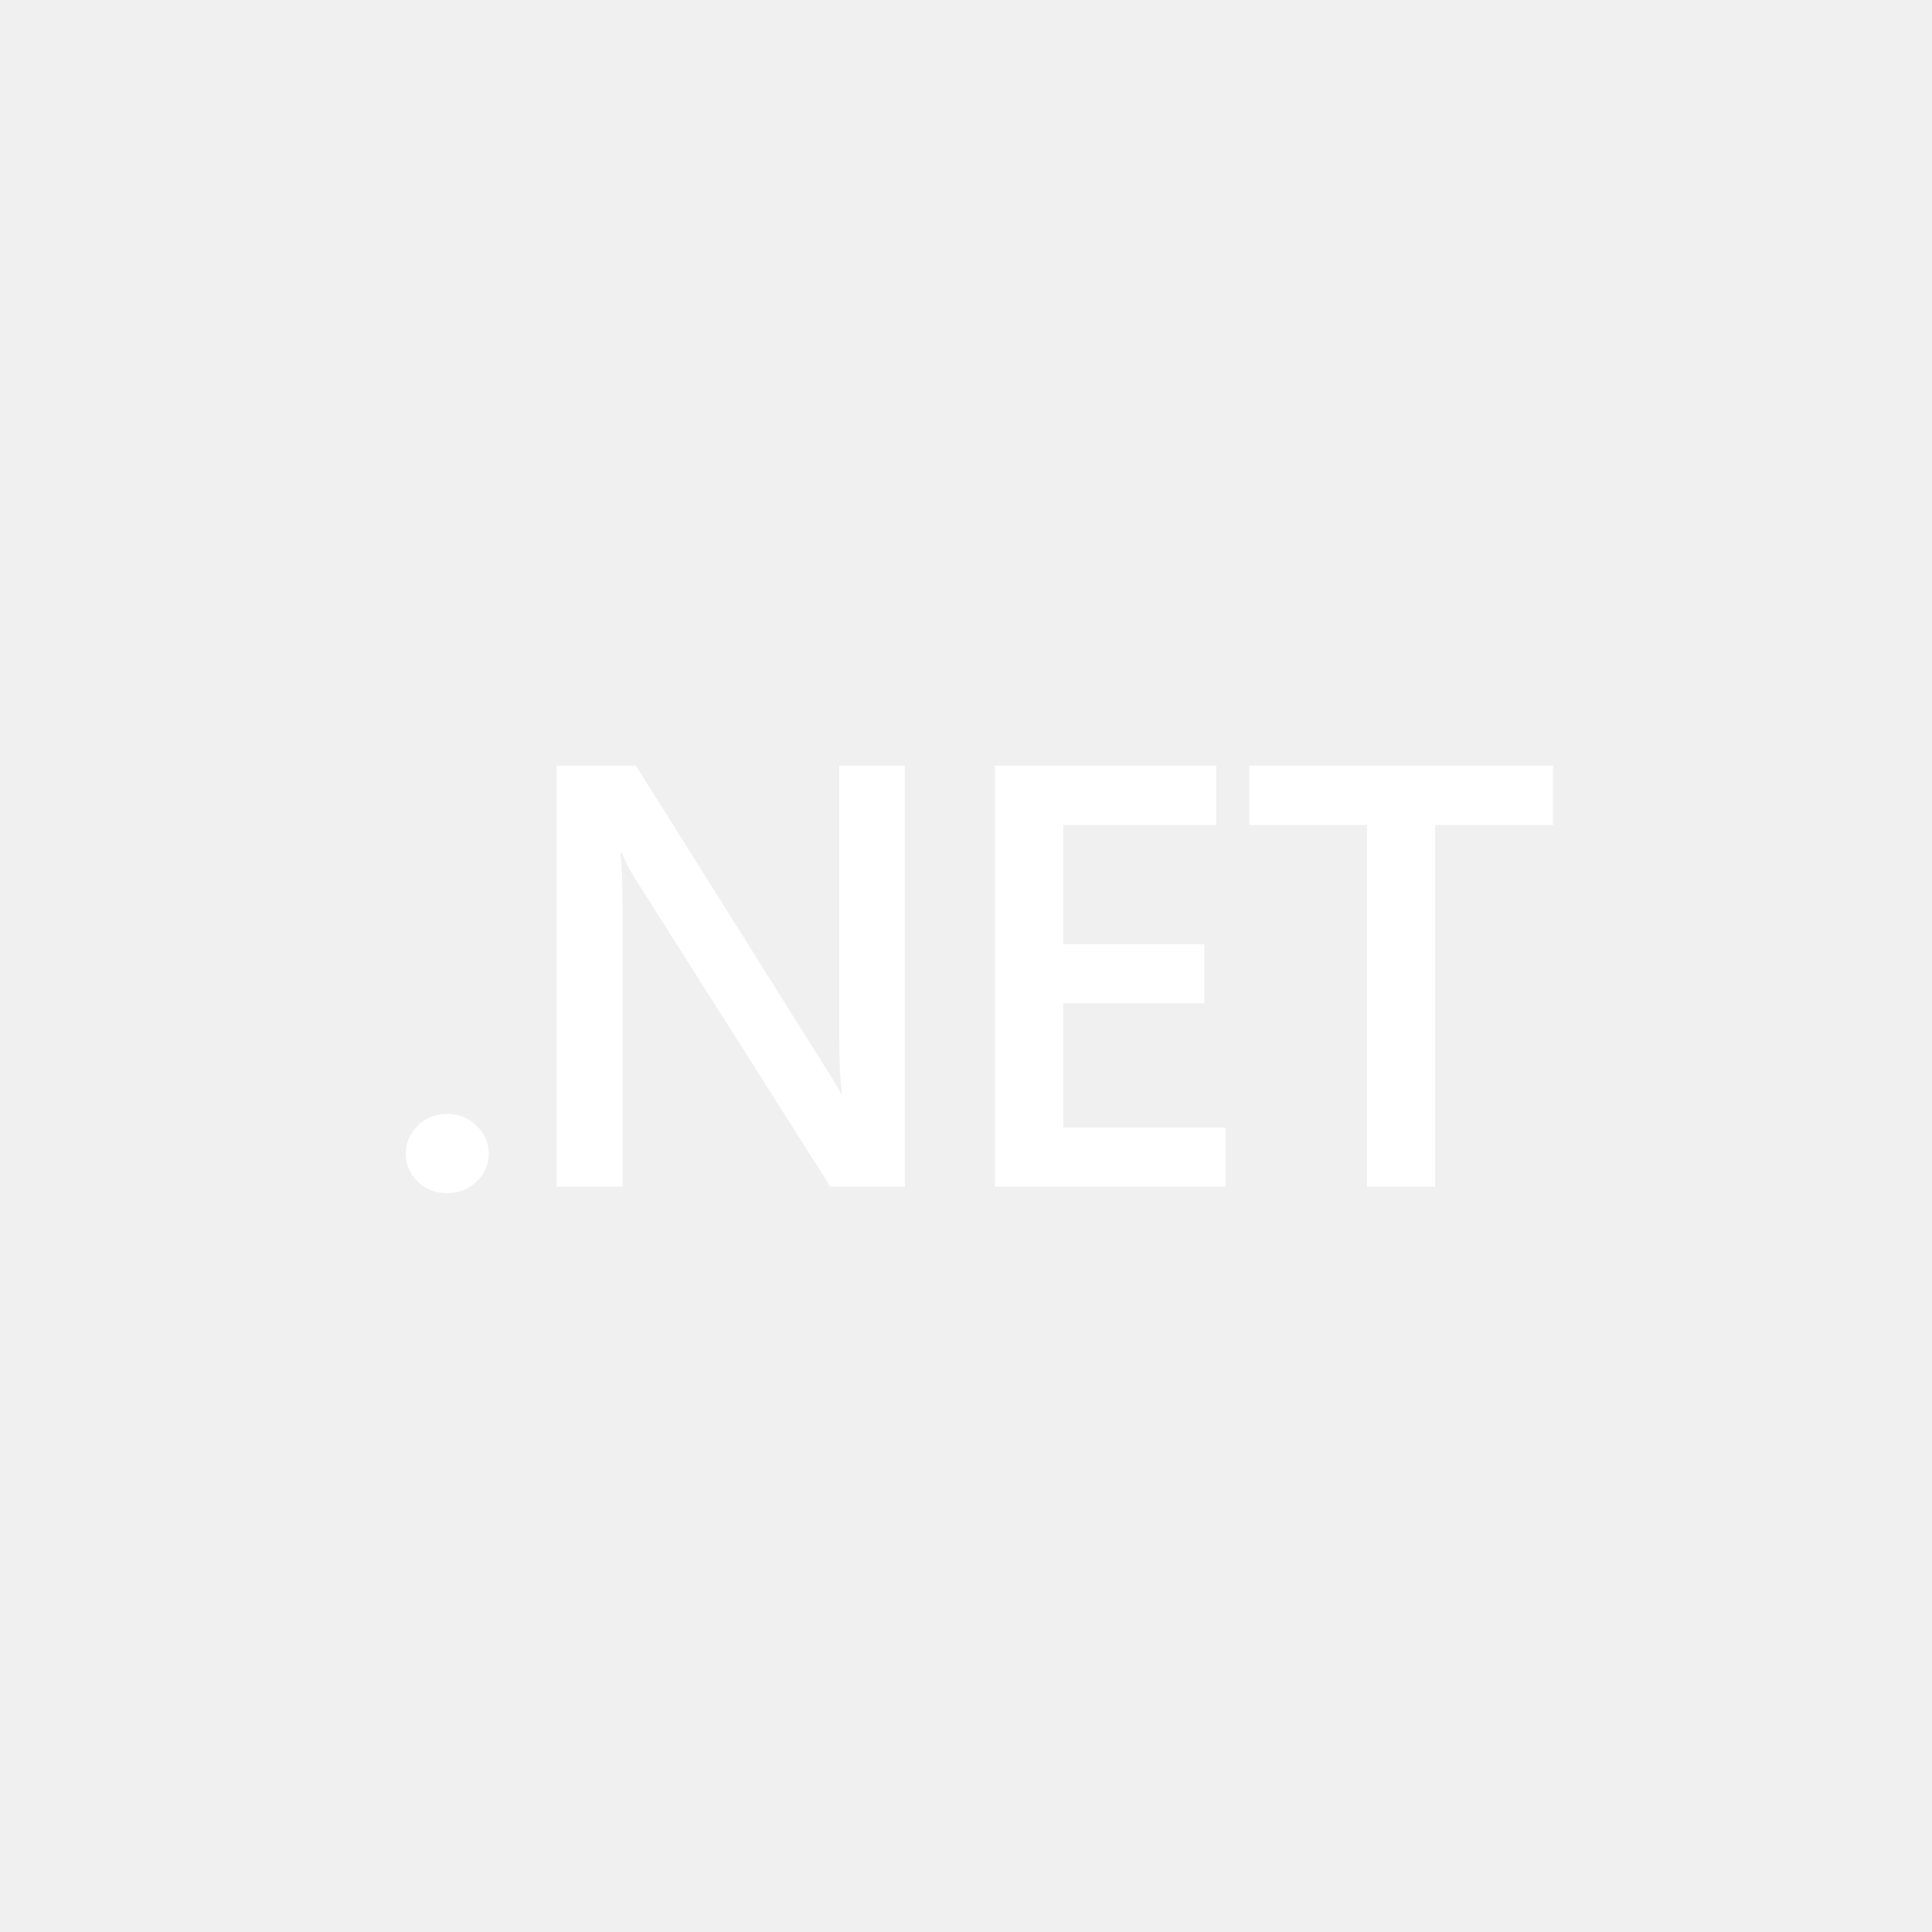
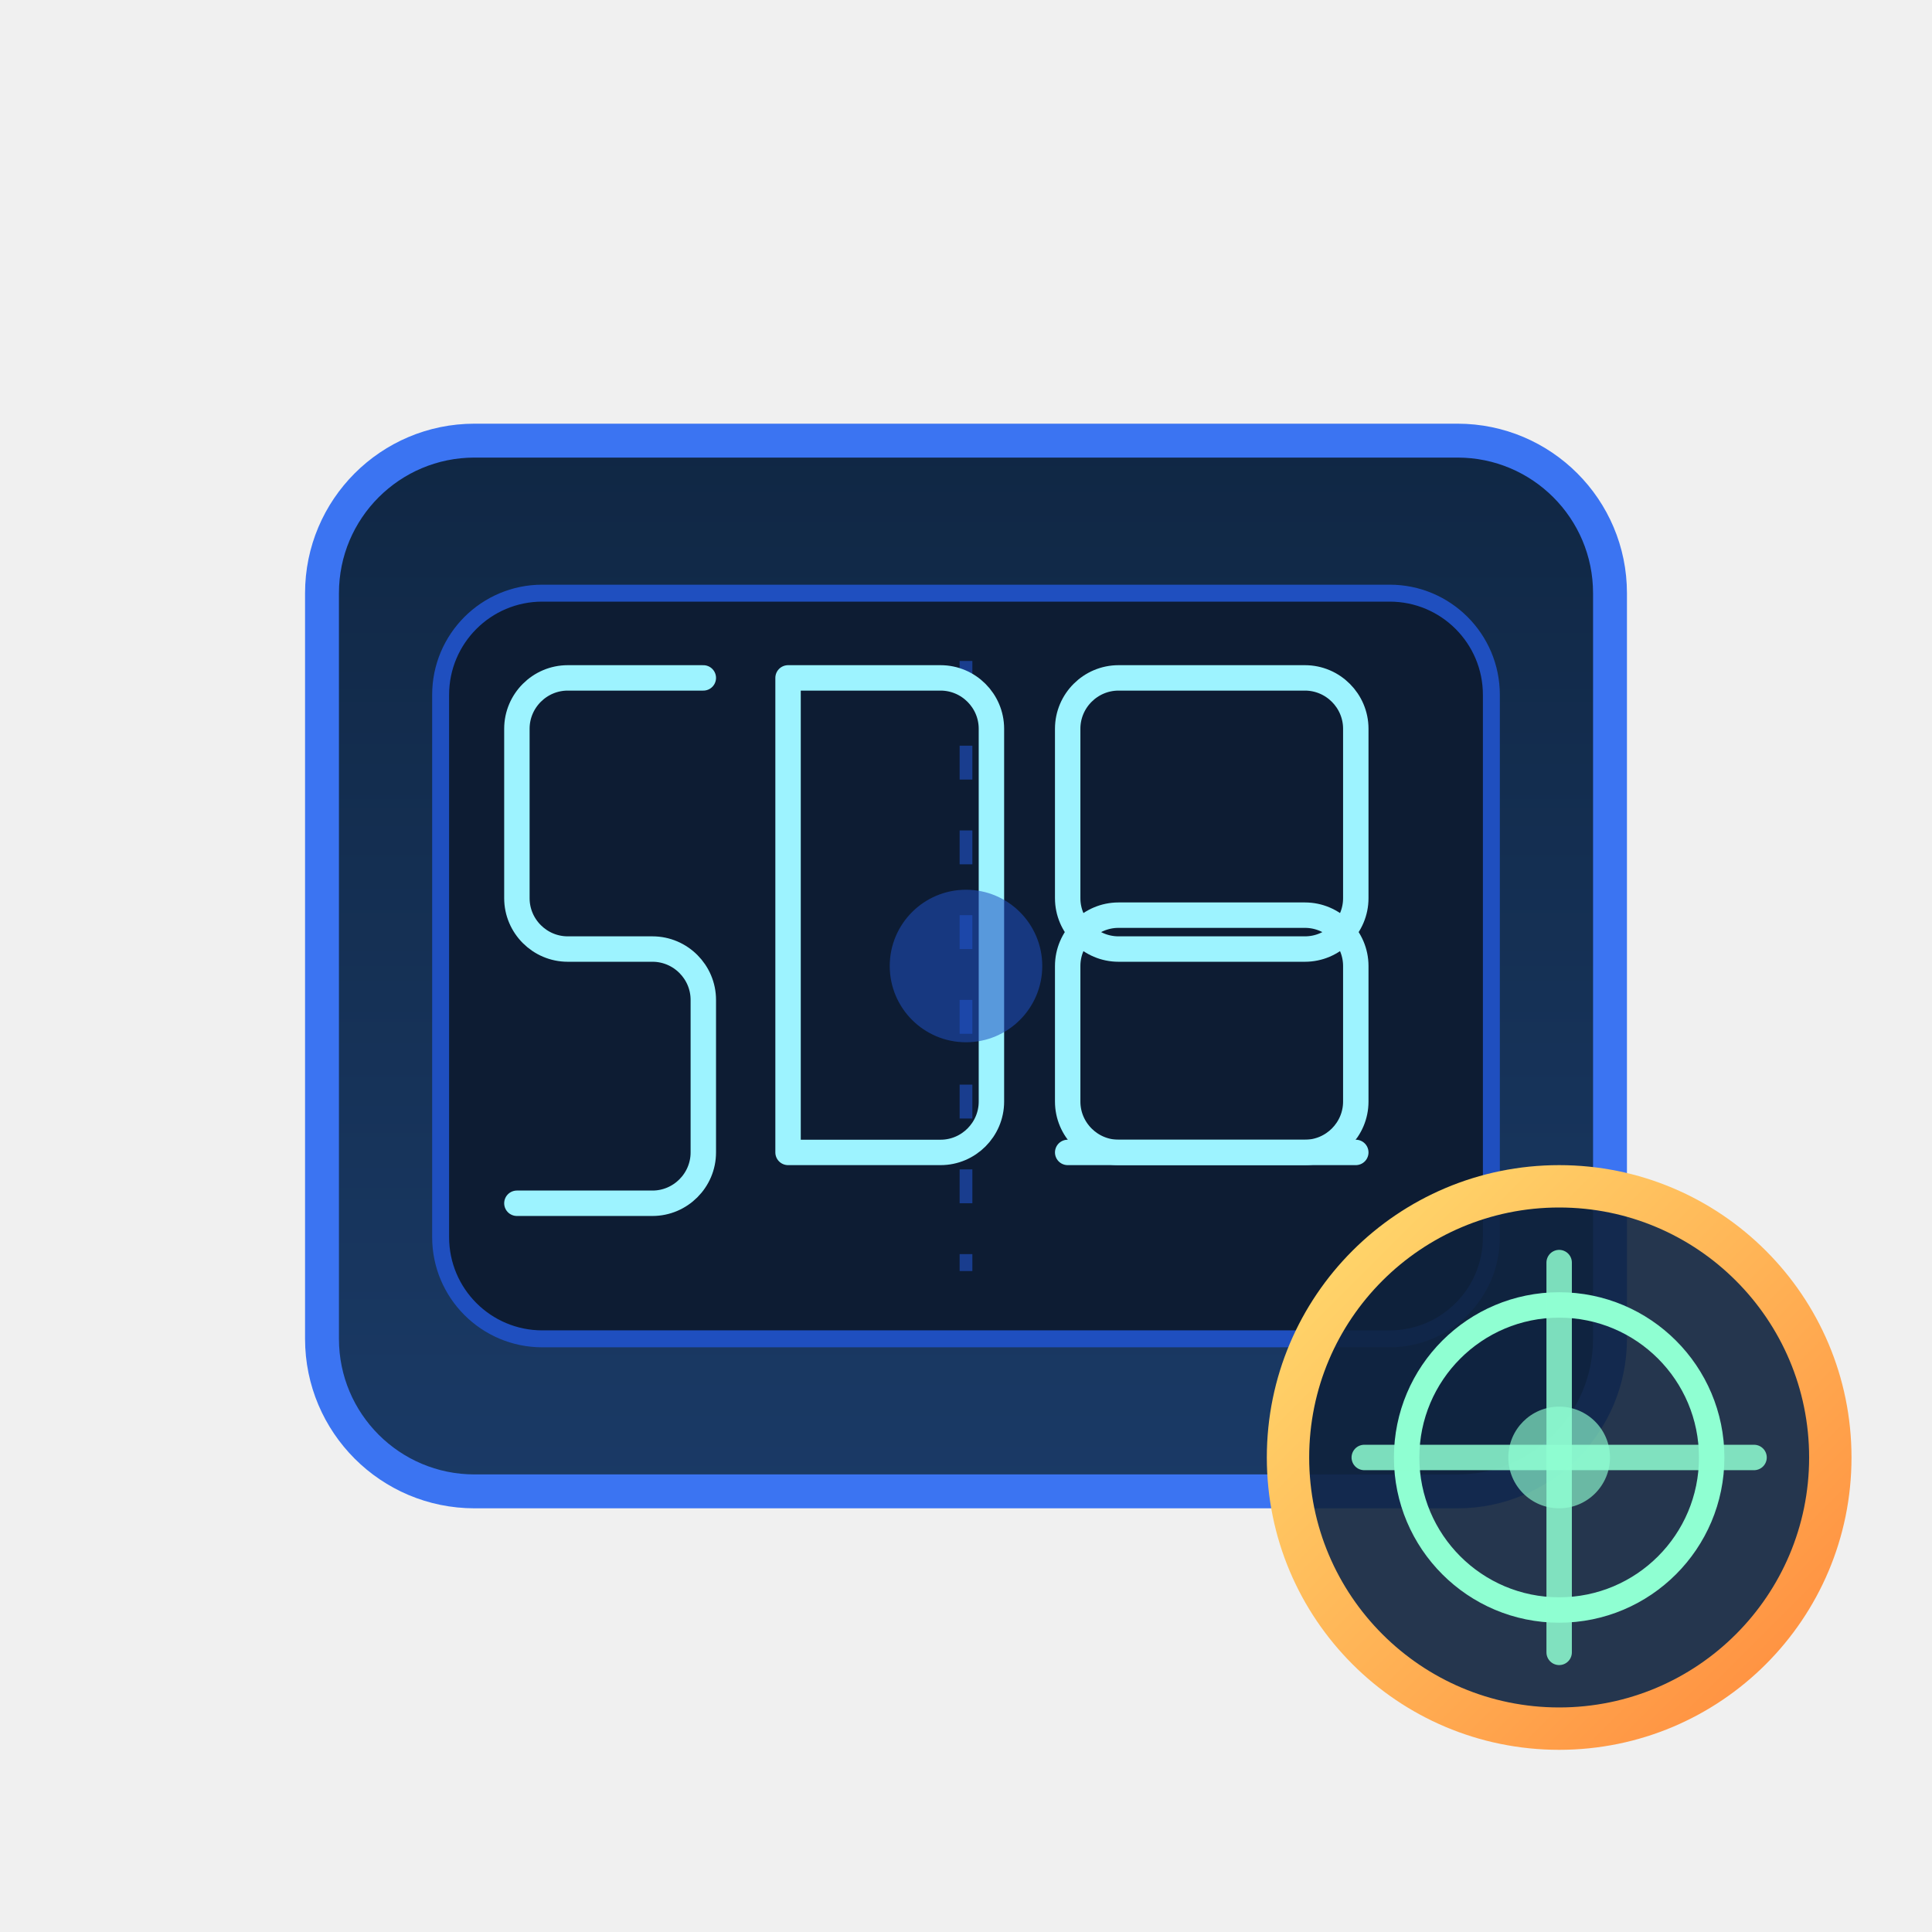
- <svg xmlns="http://www.w3.org/2000/svg" width="456" height="456" viewBox="0 0 456 456" version="1.1" xml:space="preserve" style="fill-rule:evenodd;clip-rule:evenodd;stroke-linejoin:round;stroke-miterlimit:2;">
-   <path d="m 105.5,281.609 c -2.703,0 -5.001,-0.9 -6.893,-2.702 -1.892,-1.848 -2.838,-4.042 -2.838,-6.582 0,-2.587 0.946,-4.804 2.838,-6.652 1.892,-1.848 4.19,-2.772 6.893,-2.772 2.748,0 5.068,0.924 6.96,2.772 1.937,1.848 2.906,4.064 2.906,6.652 0,2.54 -0.968,4.734 -2.906,6.582 -1.892,1.802 -4.212,2.702 -6.96,2.702 z" style="fill:#ffffff;fill-rule:nonzero;stroke-width:0.838" />
-   <path d="M 213.561,280.084 H 195.99 L 149.7,207.054 c -1.171,-1.848 -2.14,-3.765 -2.906,-5.751 h -0.406 c 0.361,2.125 0.541,6.675 0.541,13.65 v 65.132 h -15.543 v -99.36 h 18.719 l 44.737,71.298 c 1.892,2.957 3.109,4.989 3.649,6.098 h 0.27 c -0.45,-2.632 -0.676,-7.09 -0.676,-13.373 v -64.023 h 15.476 z" style="fill:#ffffff;fill-rule:nonzero;stroke-width:0.838" />
-   <path d="m 289.251,280.084 h -54.401 v -99.36 h 52.238 v 13.997 h -36.154 v 28.131 h 33.316 v 13.927 h -33.316 v 29.378 h 38.316 z" style="fill:#ffffff;fill-rule:nonzero;stroke-width:0.838" />
-   <path d="M 366.565,194.721 H 338.722 v 85.363 h -16.084 v -85.363 h -27.775 v -13.997 h 71.701 z" style="fill:#ffffff;fill-rule:nonzero;stroke-width:0.838" />
+ <svg xmlns="http://www.w3.org/2000/svg" width="456" height="456" viewBox="0 0 456 456" version="1.1">
+   <defs>
+     <linearGradient id="scoreboardBody" x1="0%" y1="0%" x2="0%" y2="100%">
+       <stop offset="0%" stop-color="#102744" />
+       <stop offset="100%" stop-color="#1a3a66" />
+     </linearGradient>
+     <linearGradient id="scoreDigits" x1="0%" y1="0%" x2="100%" y2="0%">
+       <stop offset="0%" stop-color="#9df3ff" />
+       <stop offset="100%" stop-color="#5fe1ff" />
+     </linearGradient>
+     <linearGradient id="lensRing" x1="0%" y1="0%" x2="100%" y2="100%">
+       <stop offset="0%" stop-color="#ffdd6f" />
+       <stop offset="100%" stop-color="#ff8a3d" />
+     </linearGradient>
+   </defs>
+   <g transform="translate(76 104)">
+     <rect x="0" y="0" width="304" height="248" rx="36" fill="url(#scoreboardBody)" stroke="#3b74f2" stroke-width="8" />
+     <g transform="translate(28 36)">
+       <rect x="0" y="0" width="248" height="176" rx="24" fill="#0d1c33" stroke="#1f4fbf" stroke-width="4" />
+       <line x1="124" y1="16" x2="124" y2="160" stroke="#1f4fbf" stroke-width="3" stroke-dasharray="8 12" opacity="0.65" />
+       <g transform="translate(24 20)" fill="url(#scoreDigits)">
+         <path d="M38 0h-32c-6.6 0-12 5.4-12 12v40c0 6.6 5.4 12 12 12h20c6.6 0 12 5.4 12 12v36c0 6.6-5.4 12-12 12h-32" stroke="#9df3ff" stroke-width="6" stroke-linecap="round" stroke-linejoin="round" fill="none" />
+         <path d="M94 0h-36v112h36c6.6 0 12-5.4 12-12V12c0-6.6-5.4-12-12-12z" stroke="#9df3ff" stroke-width="6" stroke-linecap="round" stroke-linejoin="round" fill="none" />
+       </g>
+       <g transform="translate(148 20)" fill="url(#scoreDigits)">
+         <path d="M12 0h44c6.6 0 12 5.4 12 12v40c0 6.6-5.4 12-12 12H12c-6.6 0-12-5.4-12-12V12C0 5.4 5.4 0 12 0z" stroke="#9df3ff" stroke-width="6" stroke-linecap="round" stroke-linejoin="round" fill="none" />
+         <path d="M0 112h68" stroke="#9df3ff" stroke-width="6" stroke-linecap="round" stroke-linejoin="round" />
+         <path d="M12 56h44c6.6 0 12 5.4 12 12v32c0 6.6-5.4 12-12 12H12c-6.6 0-12-5.4-12-12V68c0-6.6 5.4-12 12-12z" stroke="#9df3ff" stroke-width="6" stroke-linecap="round" stroke-linejoin="round" fill="none" />
+       </g>
+       <circle cx="124" cy="88" r="18" fill="#1f4fbf" opacity="0.55" />
+     </g>
+     <g transform="translate(212 160)">
+       <circle cx="80" cy="80" r="64" fill="rgba(15,34,60,0.9)" stroke="url(#lensRing)" stroke-width="10" />
+       <circle cx="80" cy="80" r="36" fill="none" stroke="#8fffd2" stroke-width="6" />
+       <line x1="80" y1="34" x2="80" y2="126" stroke="#8fffd2" stroke-width="6" stroke-linecap="round" opacity="0.85" />
+       <line x1="34" y1="80" x2="126" y2="80" stroke="#8fffd2" stroke-width="6" stroke-linecap="round" opacity="0.85" />
+       <circle cx="80" cy="80" r="12" fill="#8fffd2" opacity="0.65" />
+     </g>
+   </g>
</svg>
